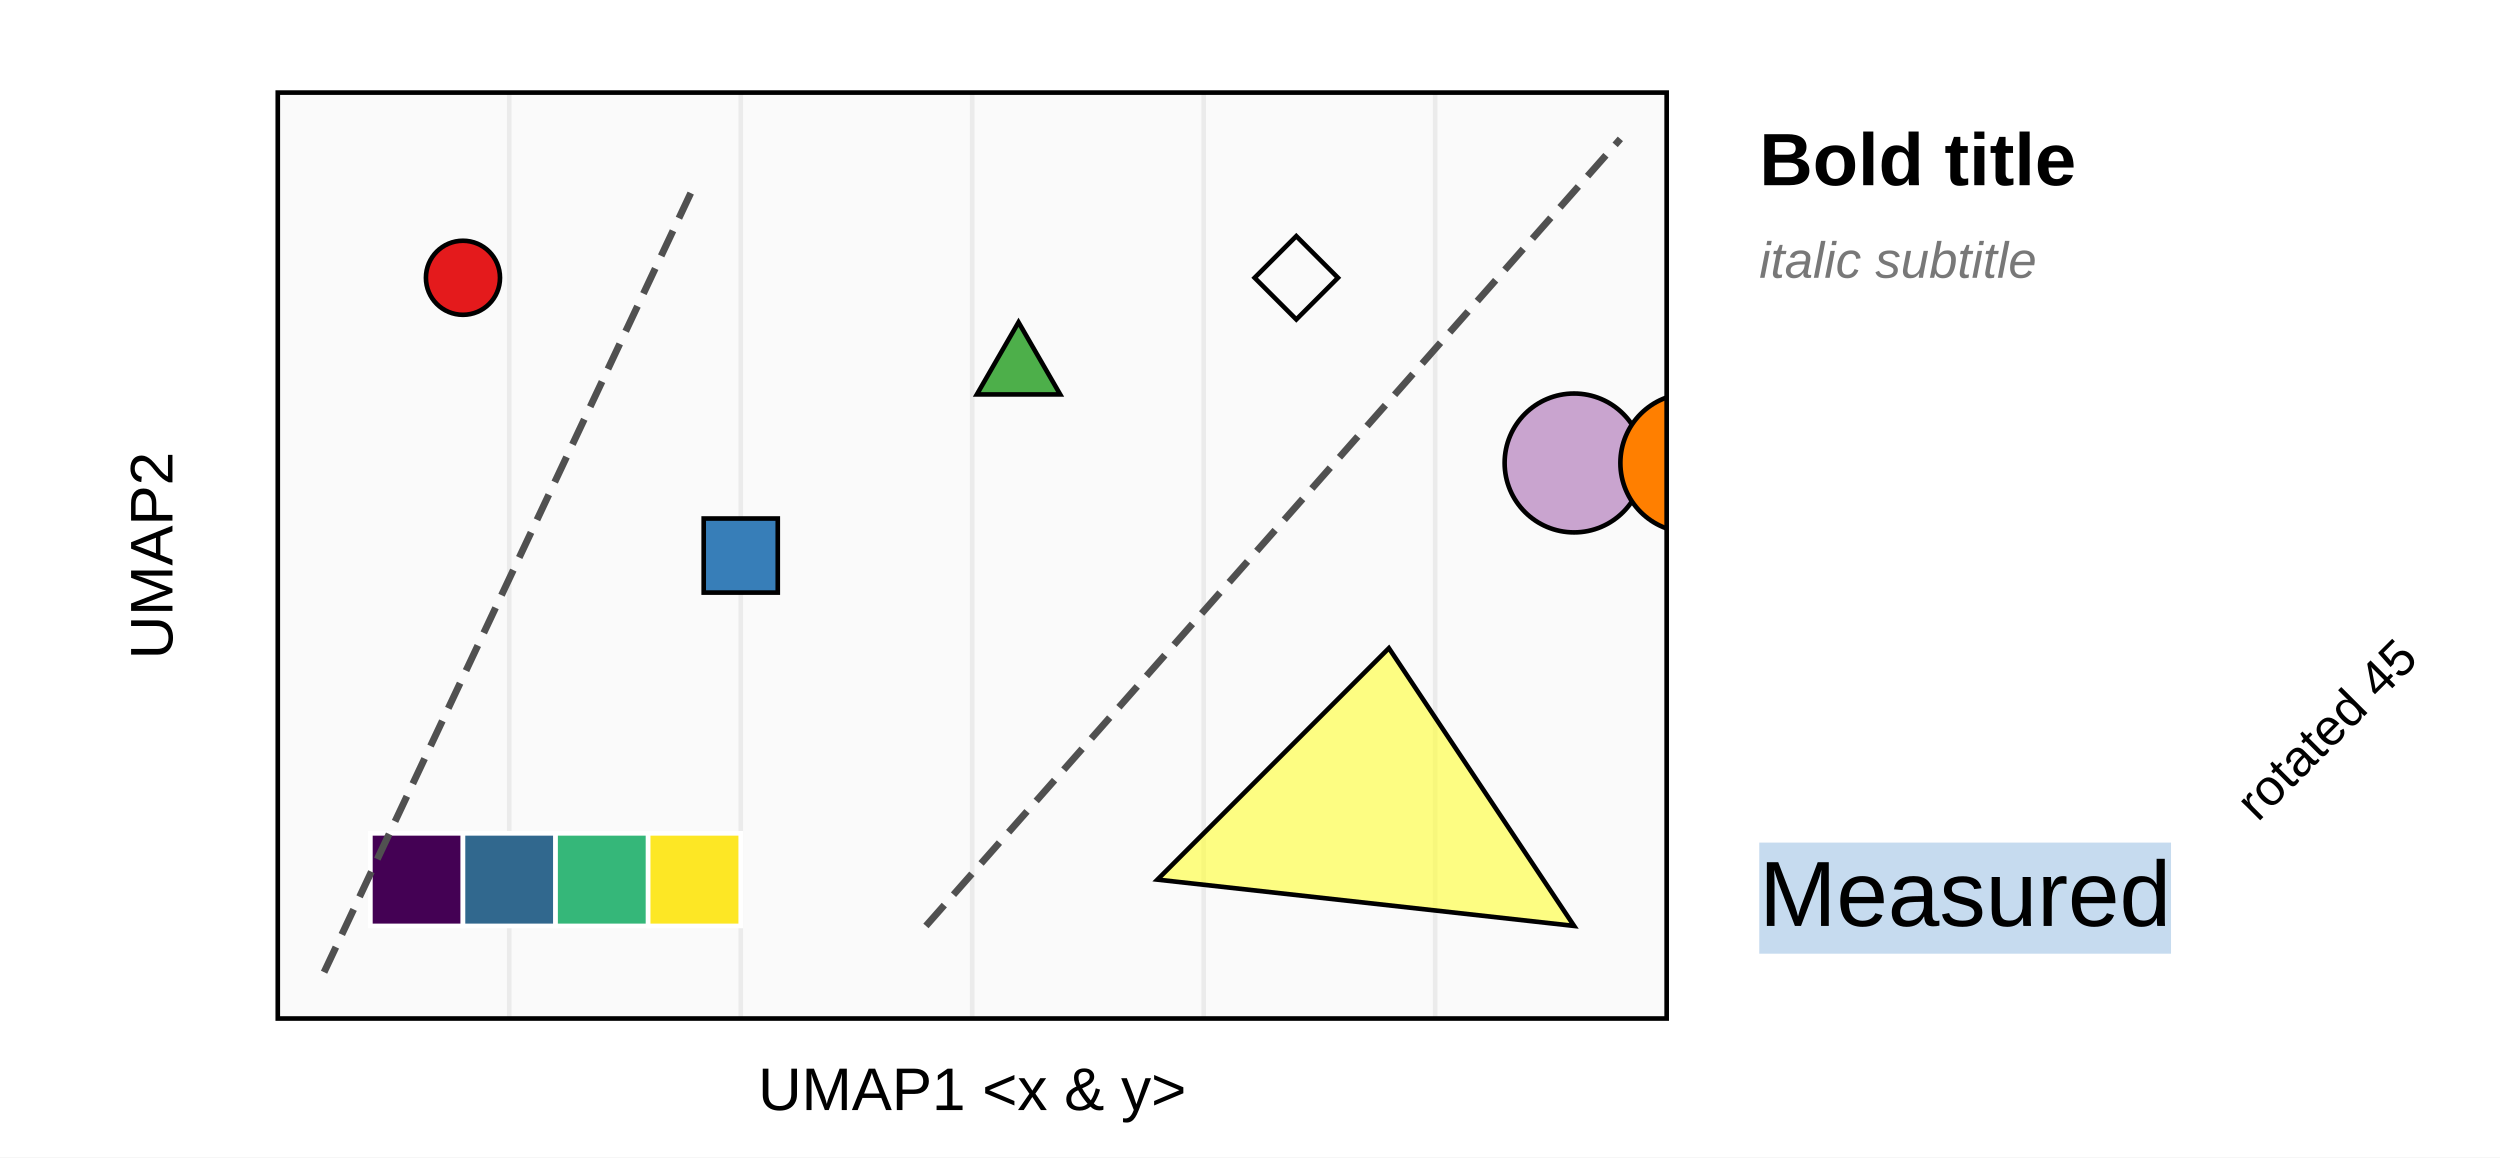
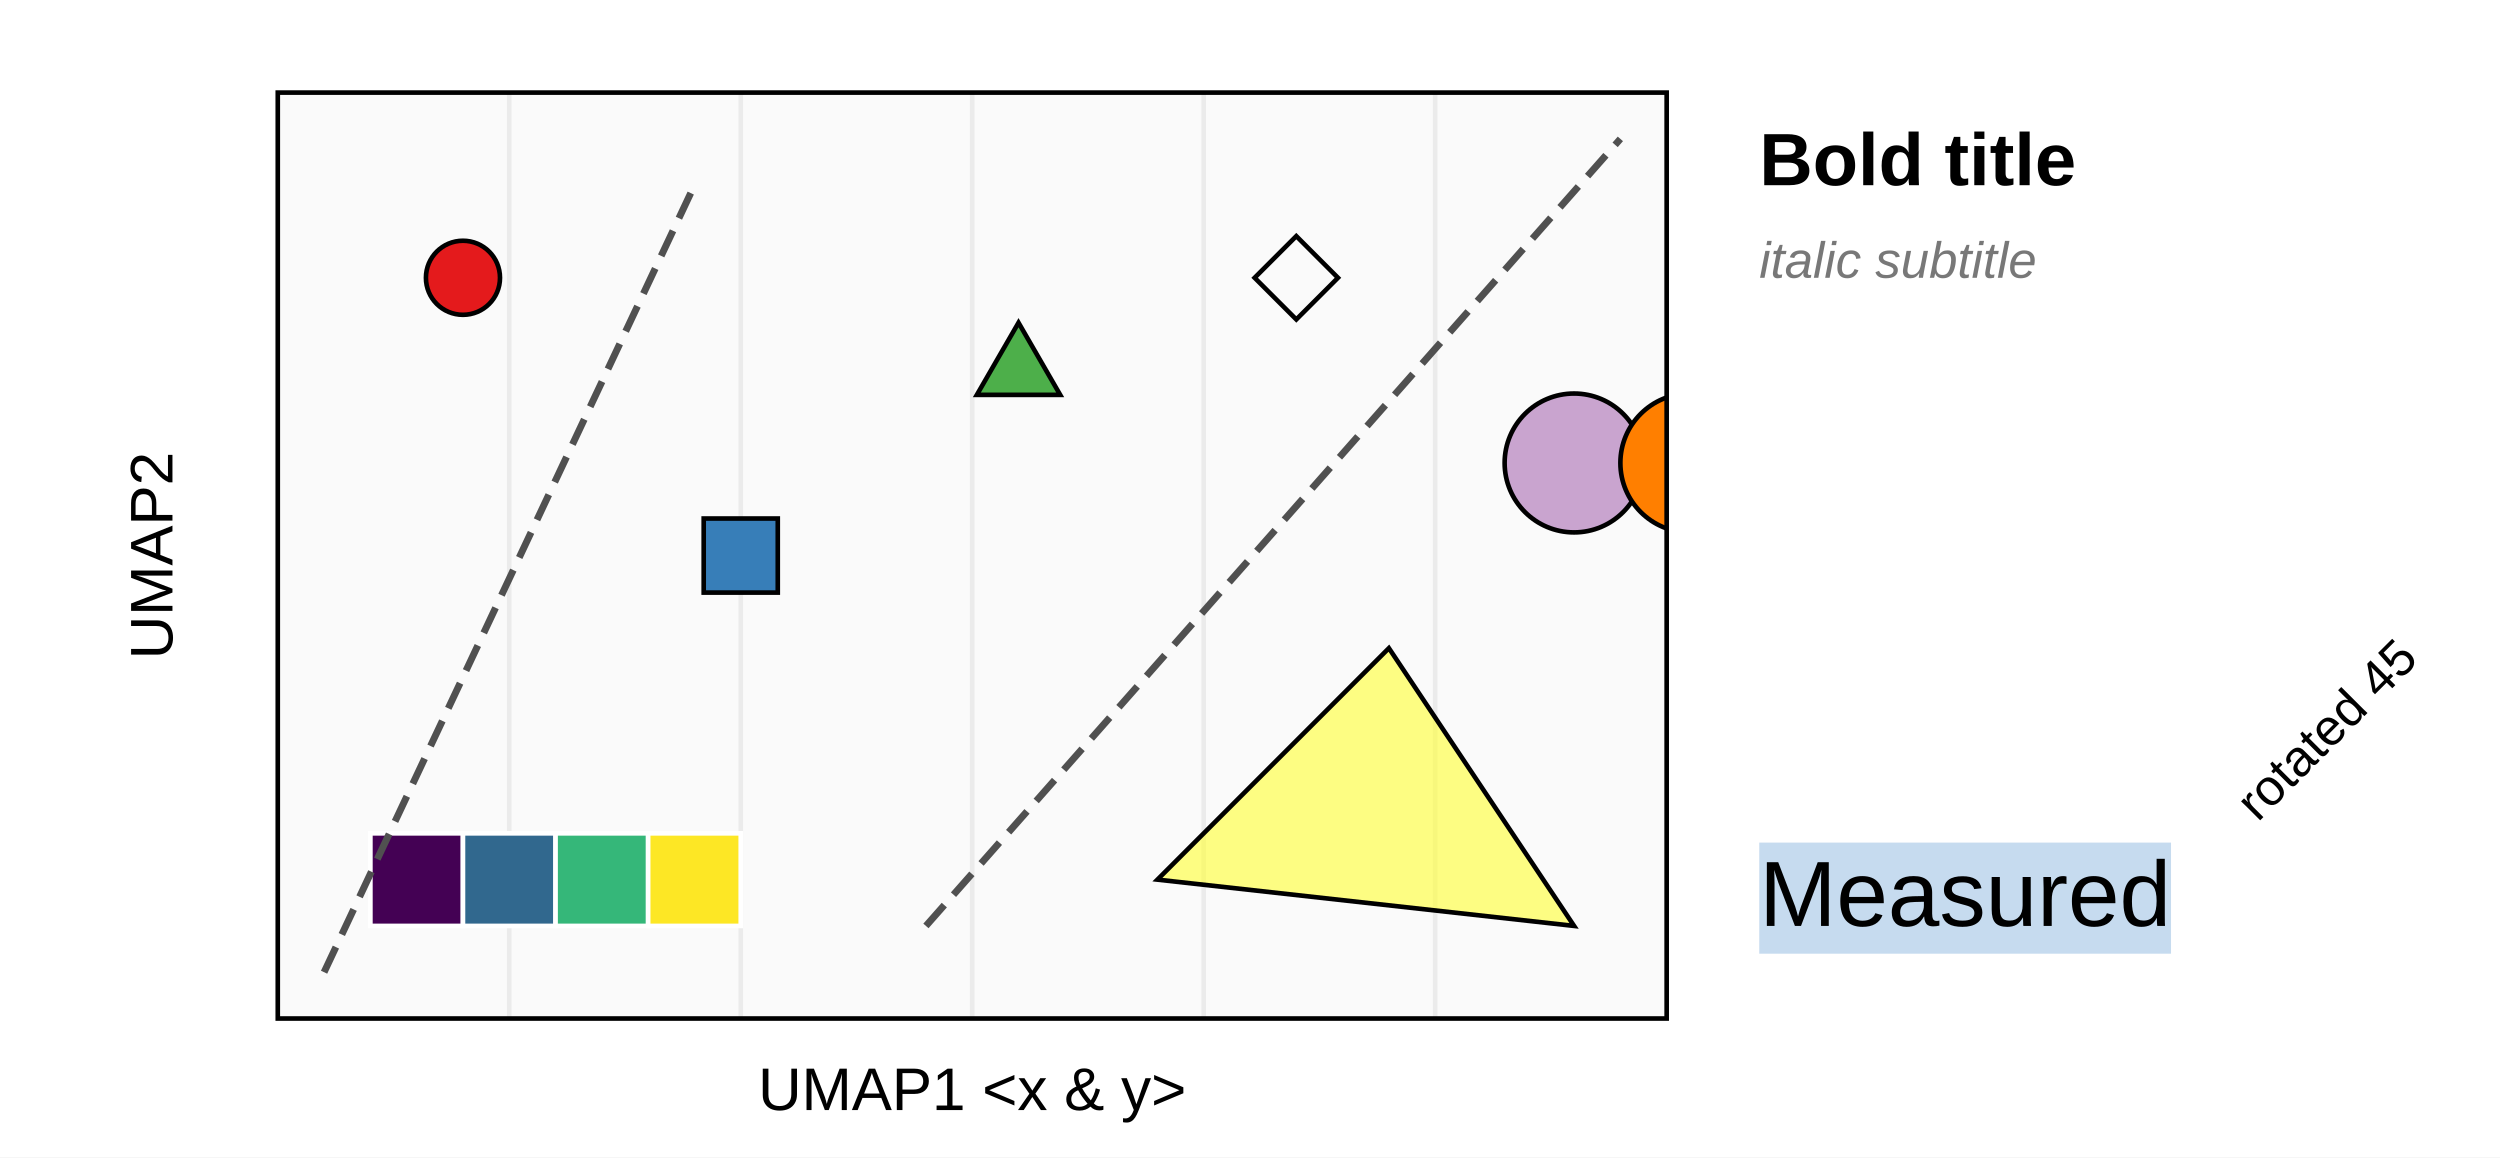
<svg xmlns="http://www.w3.org/2000/svg" width="540" height="250" viewBox="0 0 540 250" font-family="'Liberation Sans', Arial, Helvetica, sans-serif">
  <rect width="540" height="250" fill="#ffffff" />
  <clipPath id="golden-clip0">
    <rect x="60" y="20" width="300" height="200" />
  </clipPath>
  <g class="panel" clip-path="url(#golden-clip0)">
    <g fill="#fafafa" stroke="none">
      <rect x="60" y="20" width="300" height="200" />
    </g>
    <g class="grid">
      <path d="M110 20L110 220" fill="none" stroke="#ebebeb" stroke-width="1" />
      <path d="M160 20L160 220" fill="none" stroke="#ebebeb" stroke-width="1" />
      <path d="M210 20L210 220" fill="none" stroke="#ebebeb" stroke-width="1" />
      <path d="M260 20L260 220" fill="none" stroke="#ebebeb" stroke-width="1" />
      <path d="M310 20L310 220" fill="none" stroke="#ebebeb" stroke-width="1" />
    </g>
    <g stroke="#ffffff" stroke-width="1">
      <rect x="80" y="180" width="20" height="20" fill="#440154" />
      <rect x="100" y="180" width="20" height="20" fill="#31688e" />
      <rect x="120" y="180" width="20" height="20" fill="#35b779" />
      <rect x="140" y="180" width="20" height="20" fill="#fde725" />
    </g>
    <path d="M70 210L150 40M200 200L350 30" fill="none" stroke="#505050" stroke-width="1.5" stroke-dasharray="6 3" />
    <path d="M250 190L300 140L340 200Z" fill="#ffff33" fill-opacity="0.6" stroke="#000000" stroke-width="1" />
    <g stroke="#000000" stroke-width="1">
      <circle cx="100" cy="60" r="8" fill="#e41a1c" />
      <rect x="152" y="112" width="16" height="16" fill="#377eb8" />
-       <path d="M220 69.61L229 85.2L211 85.2Z" fill="#4daf4a" />
+       <path d="M220 69.7L229 85.29L211 85.29Z" fill="#4daf4a" />
      <path d="M280 51L289 60L280 69L271 60Z" fill="none" />
      <circle cx="340" cy="100" r="15" fill="#984ea3" fill-opacity="0.502" />
      <circle cx="365" cy="100" r="15" fill="#ff7f00" />
    </g>
  </g>
  <g fill="none" stroke="#000000" stroke-width="1">
    <rect x="60" y="20" width="300" height="200" />
  </g>
  <g fill="#c6dbef" stroke="none">
    <rect x="380" y="182" width="88.94" height="24" />
  </g>
  <text x="210" y="239.77" font-size="13" xml:space="preserve" fill="#000000" text-anchor="middle">UMAP1 &lt;x &amp; y&gt;</text>
  <text x="40" y="117.25" font-size="13" xml:space="preserve" fill="#000000" text-anchor="middle" transform="rotate(-90 40 120)">UMAP2</text>
  <text x="380" y="40" font-size="16" xml:space="preserve" font-weight="bold" fill="#000000">Bold title</text>
  <text x="380" y="60" font-size="11" xml:space="preserve" font-style="italic" fill="#787878">italic subtitle</text>
  <text x="520" y="143.81" font-size="11" xml:space="preserve" fill="#000000" text-anchor="end" transform="rotate(-45 520 140)">rotated 45</text>
  <text x="380" y="200" font-size="20" xml:space="preserve" fill="#000000">Measured</text>
</svg>
